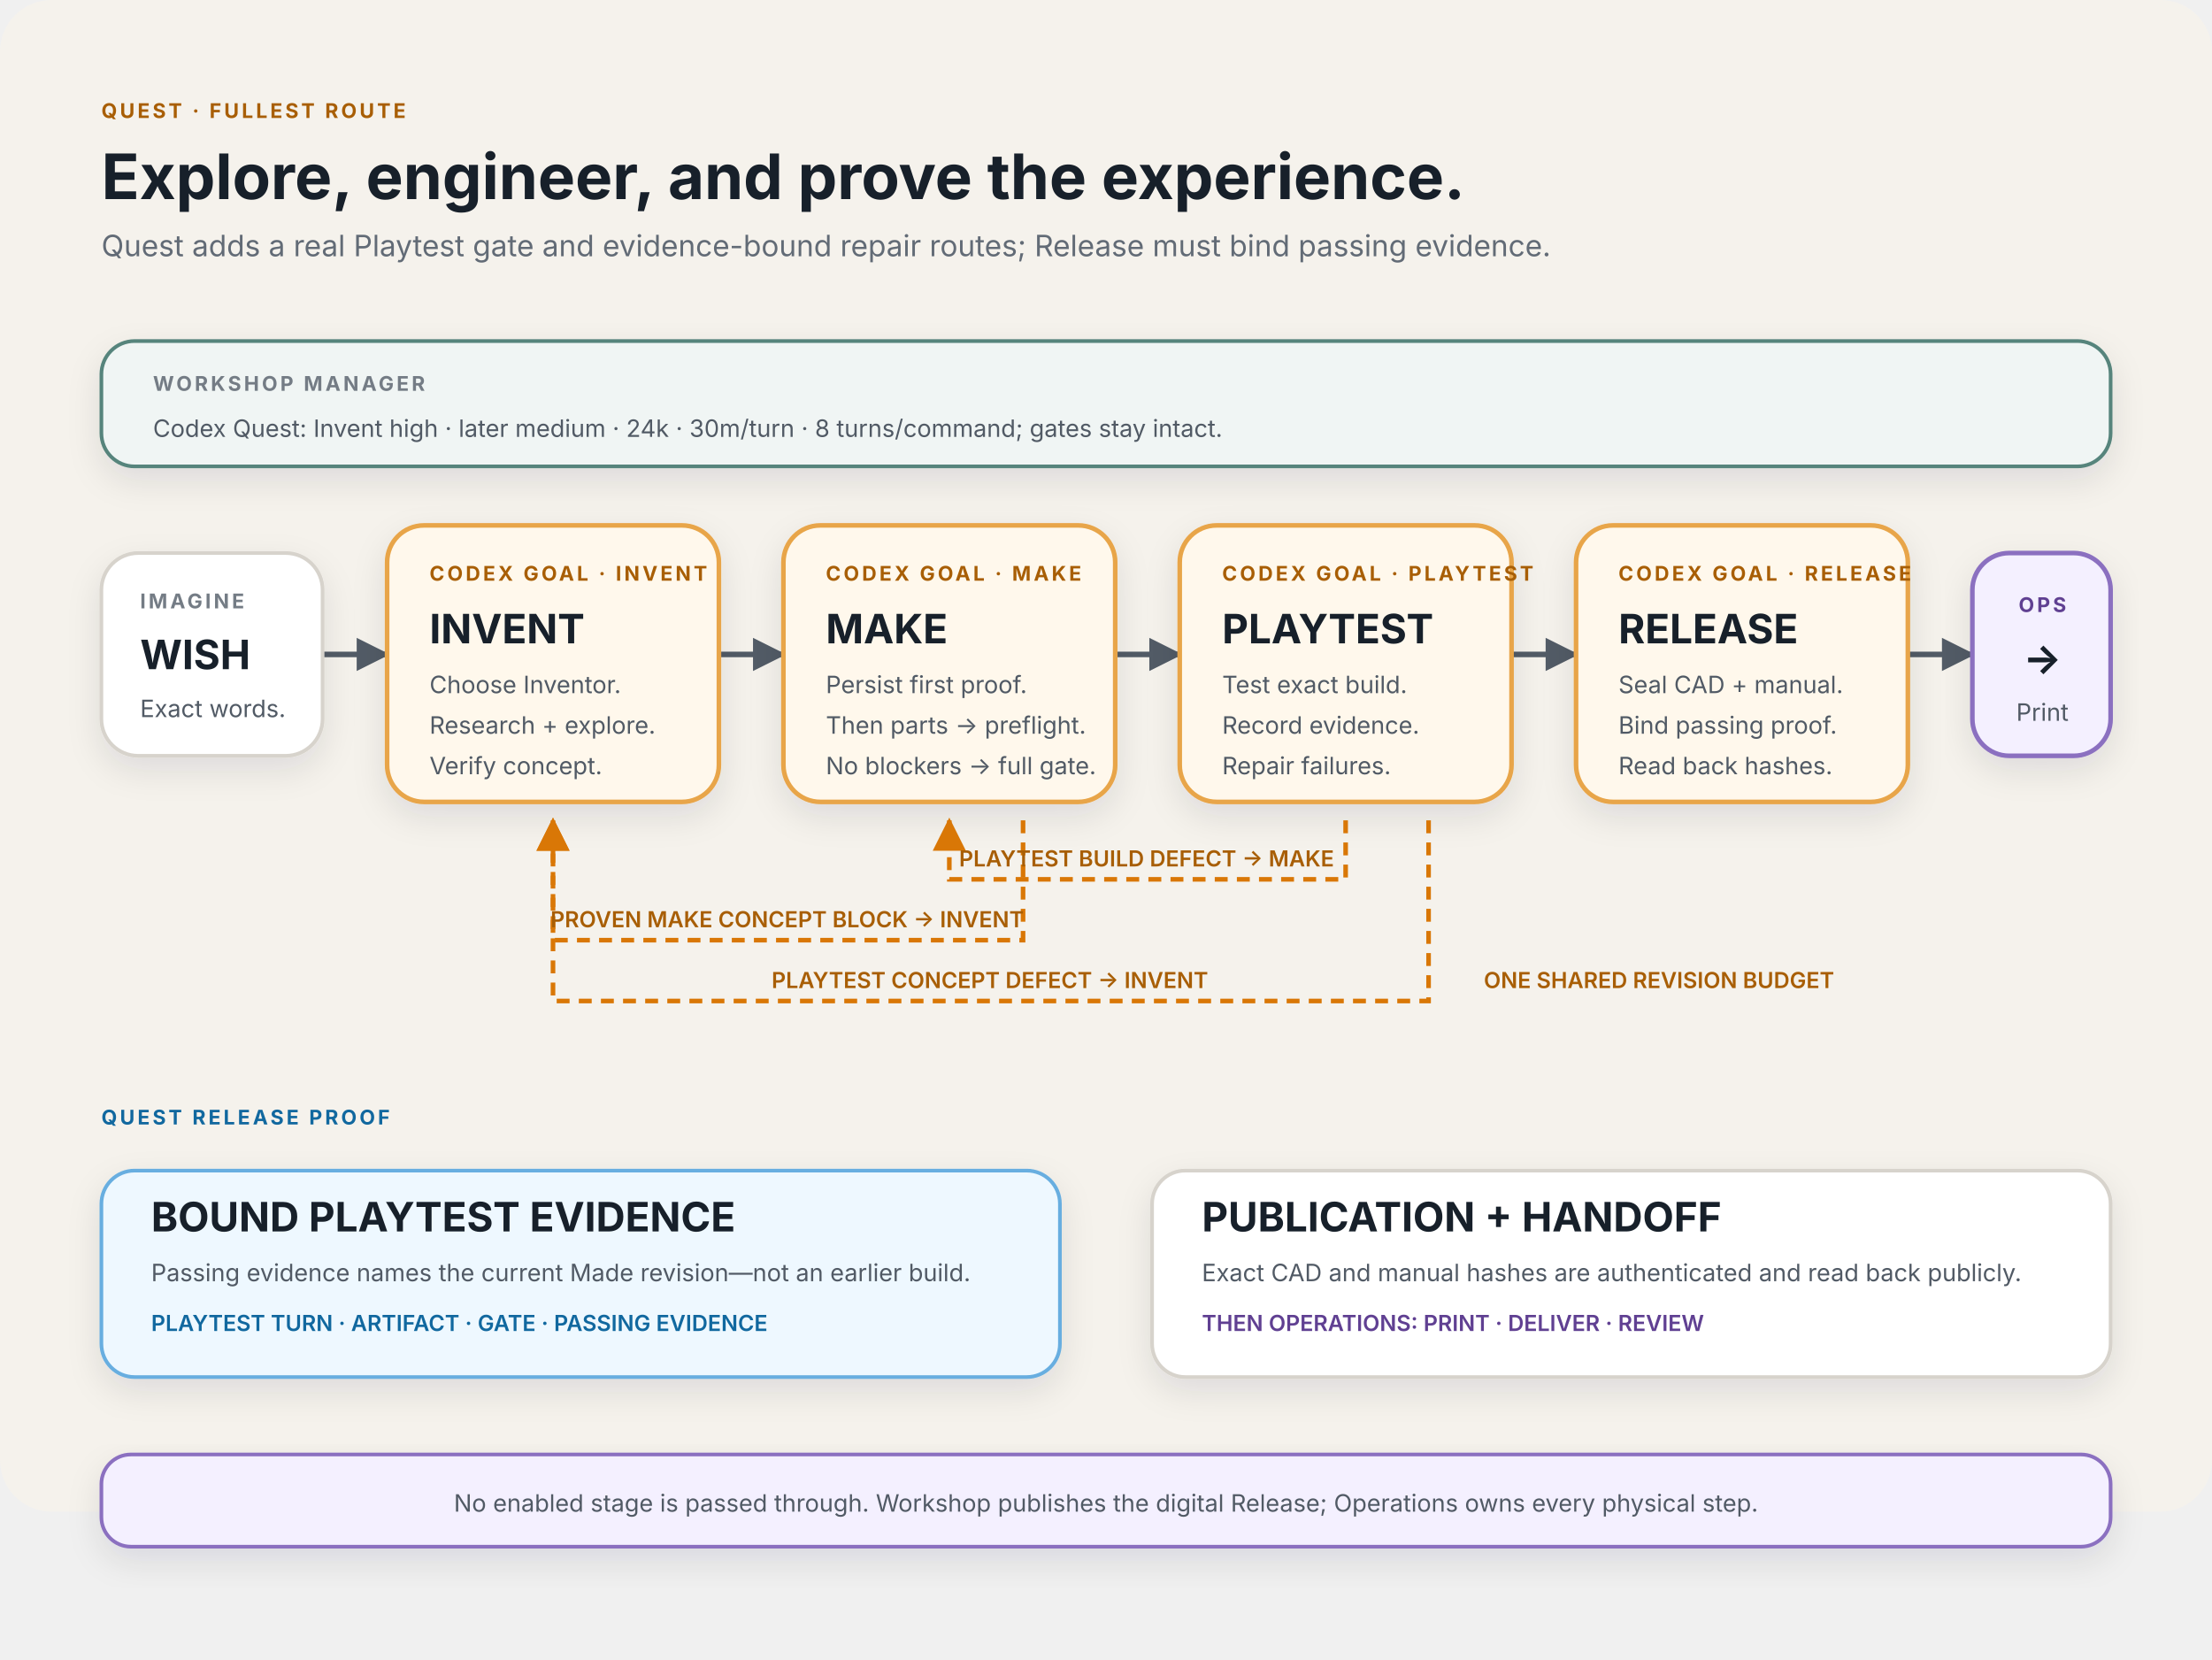
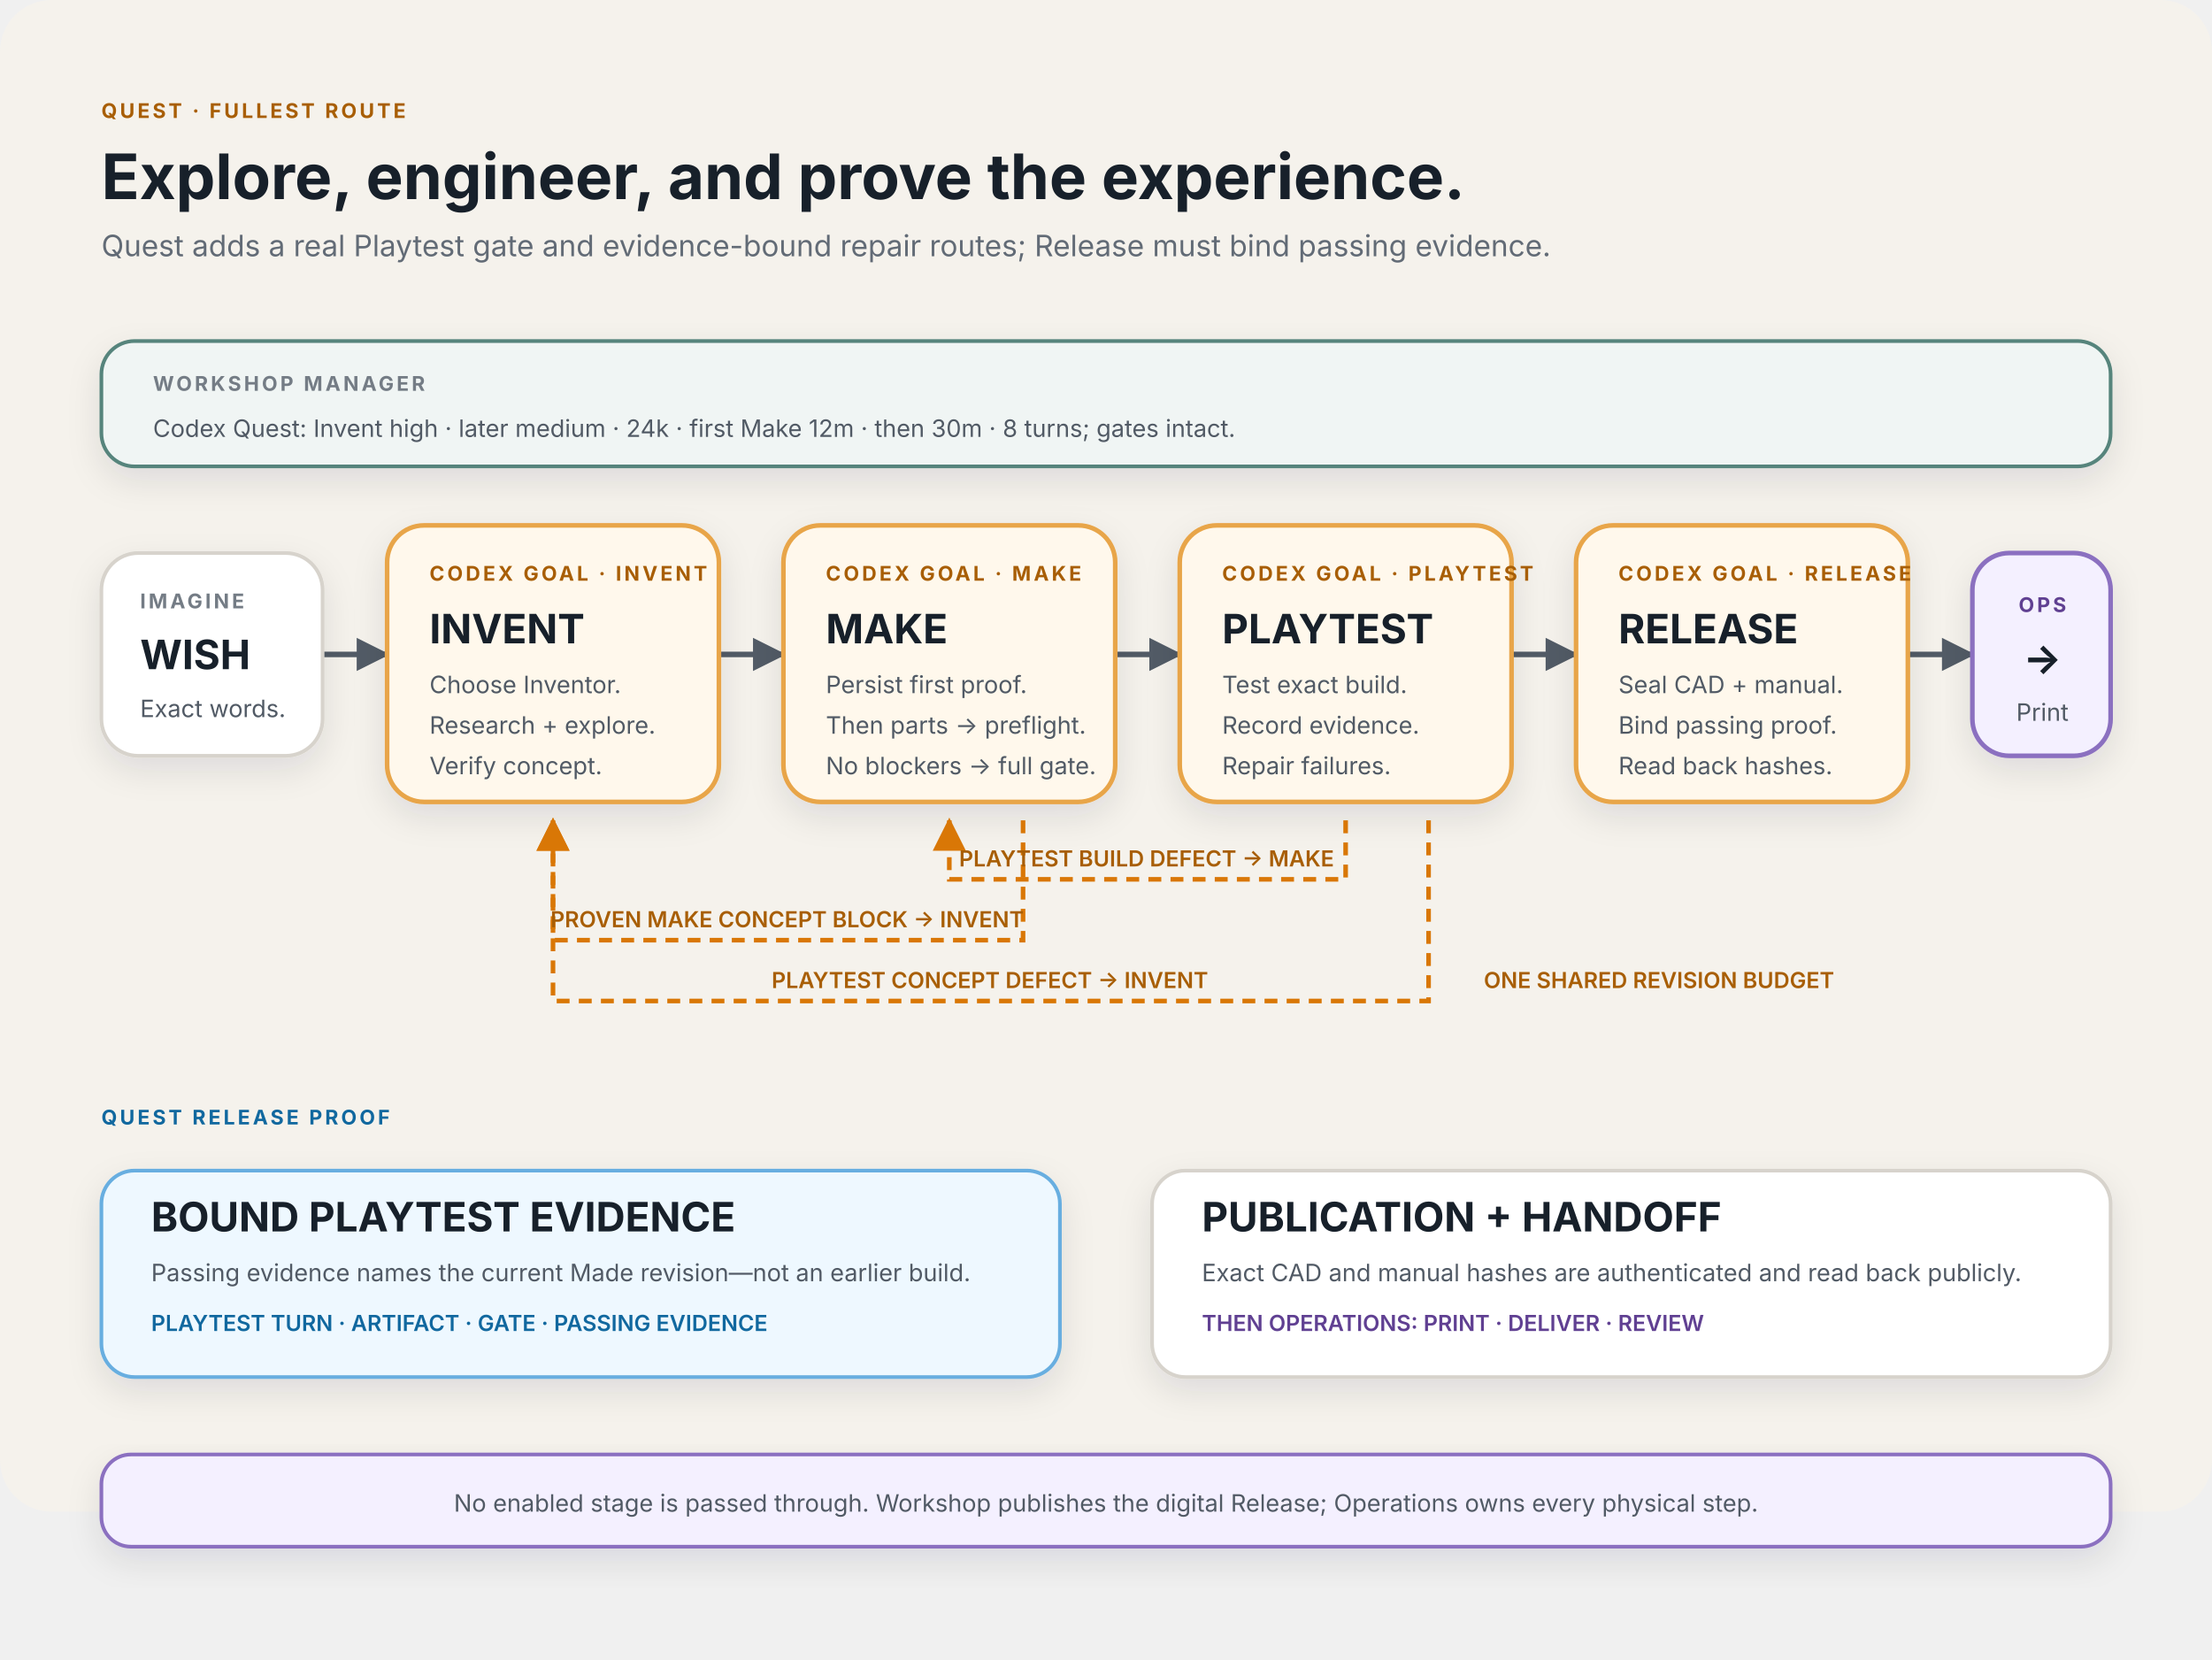
<svg xmlns="http://www.w3.org/2000/svg" viewBox="0 0 1200 900" role="img" aria-labelledby="title description">
  <defs>
    <filter id="shadow" x="-20%" y="-25%" width="140%" height="170%">
      <feDropShadow dx="0" dy="7" stdDeviation="9" flood-color="#17202a" flood-opacity="0.10" />
    </filter>
    <marker id="arrow" viewBox="0 0 12 12" markerWidth="18" markerHeight="18" refX="11" refY="6" orient="auto" markerUnits="userSpaceOnUse" overflow="visible">
      <polygon points="0,0 12,6 0,12" fill="#525b66" />
    </marker>
    <marker id="arrow-repair" viewBox="0 0 12 12" markerWidth="18" markerHeight="18" refX="11" refY="6" orient="auto" markerUnits="userSpaceOnUse" overflow="visible">
      <polygon points="0,0 12,6 0,12" fill="#d97706" />
    </marker>
    <style>
      .title { font: 700 34px -apple-system, BlinkMacSystemFont, "Segoe UI", sans-serif; fill: #17202a; }
      .subtitle { font: 400 16px -apple-system, BlinkMacSystemFont, "Segoe UI", sans-serif; fill: #626b76; }
      .eyebrow { font: 700 11px -apple-system, BlinkMacSystemFont, "Segoe UI", sans-serif; letter-spacing: 1.5px; fill: #747c85; }
      .heading { font: 700 22px -apple-system, BlinkMacSystemFont, "Segoe UI", sans-serif; fill: #17202a; }
      .body { font: 400 13px -apple-system, BlinkMacSystemFont, "Segoe UI", sans-serif; fill: #515a65; }
      .small { font: 600 12px -apple-system, BlinkMacSystemFont, "Segoe UI", sans-serif; fill: #626b76; }
      .route { fill: none; stroke: #525b66; stroke-width: 3; marker-end: url(#arrow); }
      .repair { fill: none; stroke: #d97706; stroke-width: 2.5; stroke-dasharray: 7 5; marker-end: url(#arrow-repair); }
      .node { fill: #ffffff; stroke: #d7d3cc; stroke-width: 2; }
      .manager { fill: #f0f5f4; stroke: #56847c; stroke-width: 2; }
      .active { fill: #fff8ec; stroke: #e8a548; stroke-width: 2.5; }
      .proof { fill: #eef8ff; stroke: #67aee0; stroke-width: 2; }
      .ops { fill: #f4f0ff; stroke: #8b6fc0; stroke-width: 2.5; }
      .orange { fill: #a85e05; }
      .blue { fill: #11689f; }
      .purple { fill: #604092; }
    </style>
  </defs>
  <rect width="1200" height="820" rx="28" fill="#f5f2ec" />
  <text x="55" y="64" class="eyebrow orange">QUEST · FULLEST ROUTE</text>
  <text x="55" y="108" class="title">Explore, engineer, and prove the experience.</text>
  <text x="55" y="139" class="subtitle">Quest adds a real Playtest gate and evidence-bound repair routes; Release must bind passing evidence.</text>
  <g filter="url(#shadow)">
    <rect x="55" y="185" width="1090" height="68" rx="18" class="manager" />
  </g>
  <text x="83" y="212" class="eyebrow" fill="#376b61">WORKSHOP MANAGER</text>
-   <text x="83" y="237" class="body">Codex Quest: Invent high · later medium · 24k · 30m/turn · 8 turns/command; gates stay intact.</text>
+   <text x="83" y="237" class="body">Codex Quest: Invent high · later medium · 24k · first Make 12m · then 30m · 8 turns; gates intact.</text>
  <path class="route" d="M 175 355 H 210" />
  <path class="route" d="M 390 355 H 425" />
  <path class="route" d="M 605 355 H 640" />
  <path class="route" d="M 820 355 H 855" />
  <path class="route" d="M 1035 355 H 1070" />
  <g filter="url(#shadow)">
    <rect x="55" y="300" width="120" height="110" rx="20" class="node" />
  </g>
  <text x="76" y="330" class="eyebrow">IMAGINE</text>
  <text x="76" y="363" class="heading">WISH</text>
  <text x="76" y="389" class="body">Exact words.</text>
  <g filter="url(#shadow)">
    <rect x="210" y="285" width="180" height="150" rx="20" class="active" />
  </g>
  <text x="233" y="315" class="eyebrow orange">CODEX GOAL · INVENT</text>
  <text x="233" y="349" class="heading">INVENT</text>
  <text x="233" y="376" class="body">Choose Inventor.</text>
  <text x="233" y="398" class="body">Research + explore.</text>
  <text x="233" y="420" class="body">Verify concept.</text>
  <g filter="url(#shadow)">
    <rect x="425" y="285" width="180" height="150" rx="20" class="active" />
  </g>
  <text x="448" y="315" class="eyebrow orange">CODEX GOAL · MAKE</text>
  <text x="448" y="349" class="heading">MAKE</text>
  <text x="448" y="376" class="body">Persist first proof.</text>
  <text x="448" y="398" class="body">Then parts → preflight.</text>
  <text x="448" y="420" class="body">No blockers → full gate.</text>
  <g filter="url(#shadow)">
    <rect x="640" y="285" width="180" height="150" rx="20" class="active" />
  </g>
  <text x="663" y="315" class="eyebrow orange">CODEX GOAL · PLAYTEST</text>
  <text x="663" y="349" class="heading">PLAYTEST</text>
  <text x="663" y="376" class="body">Test exact build.</text>
  <text x="663" y="398" class="body">Record evidence.</text>
  <text x="663" y="420" class="body">Repair failures.</text>
  <g filter="url(#shadow)">
    <rect x="855" y="285" width="180" height="150" rx="20" class="active" />
  </g>
  <text x="878" y="315" class="eyebrow orange">CODEX GOAL · RELEASE</text>
  <text x="878" y="349" class="heading">RELEASE</text>
  <text x="878" y="376" class="body">Seal CAD + manual.</text>
  <text x="878" y="398" class="body">Bind passing proof.</text>
  <text x="878" y="420" class="body">Read back hashes.</text>
  <g filter="url(#shadow)">
    <rect x="1070" y="300" width="75" height="110" rx="20" class="ops" />
  </g>
  <text x="1108" y="332" text-anchor="middle" class="eyebrow purple">OPS</text>
  <text x="1108" y="365" text-anchor="middle" class="heading">→</text>
  <text x="1108" y="391" text-anchor="middle" class="body">Print</text>
  <path class="repair" d="M 730 445 V 477 H 515 V 445" />
  <path class="repair" d="M 555 445 V 510 H 300 V 445" />
  <path class="repair" d="M 775 445 V 543 H 300 V 445" />
  <text x="622" y="470" text-anchor="middle" class="small orange">PLAYTEST BUILD DEFECT → MAKE</text>
  <text x="427" y="503" text-anchor="middle" class="small orange">PROVEN MAKE CONCEPT BLOCK → INVENT</text>
  <text x="537" y="536" text-anchor="middle" class="small orange">PLAYTEST CONCEPT DEFECT → INVENT</text>
  <text x="900" y="536" text-anchor="middle" class="small orange">ONE SHARED REVISION BUDGET</text>
  <text x="55" y="610" class="eyebrow blue">QUEST RELEASE PROOF</text>
  <g filter="url(#shadow)">
    <rect x="55" y="635" width="520" height="112" rx="18" class="proof" />
  </g>
  <text x="82" y="668" class="heading">BOUND PLAYTEST EVIDENCE</text>
  <text x="82" y="695" class="body">Passing evidence names the current Made revision—not an earlier build.</text>
  <text x="82" y="722" class="small blue">PLAYTEST TURN · ARTIFACT · GATE · PASSING EVIDENCE</text>
  <g filter="url(#shadow)">
    <rect x="625" y="635" width="520" height="112" rx="18" fill="#ffffff" stroke="#d7d3cc" stroke-width="2" />
  </g>
  <text x="652" y="668" class="heading">PUBLICATION + HANDOFF</text>
  <text x="652" y="695" class="body">Exact CAD and manual hashes are authenticated and read back publicly.</text>
  <text x="652" y="722" class="small purple">THEN OPERATIONS: PRINT · DELIVER · REVIEW</text>
  <g filter="url(#shadow)">
    <rect x="55" y="789" width="1090" height="50" rx="16" fill="#f4f0ff" stroke="#8b6fc0" stroke-width="2" />
  </g>
  <text x="600" y="820" text-anchor="middle" class="body">No enabled stage is passed through. Workshop publishes the digital Release; Operations owns every physical step.</text>
</svg>
